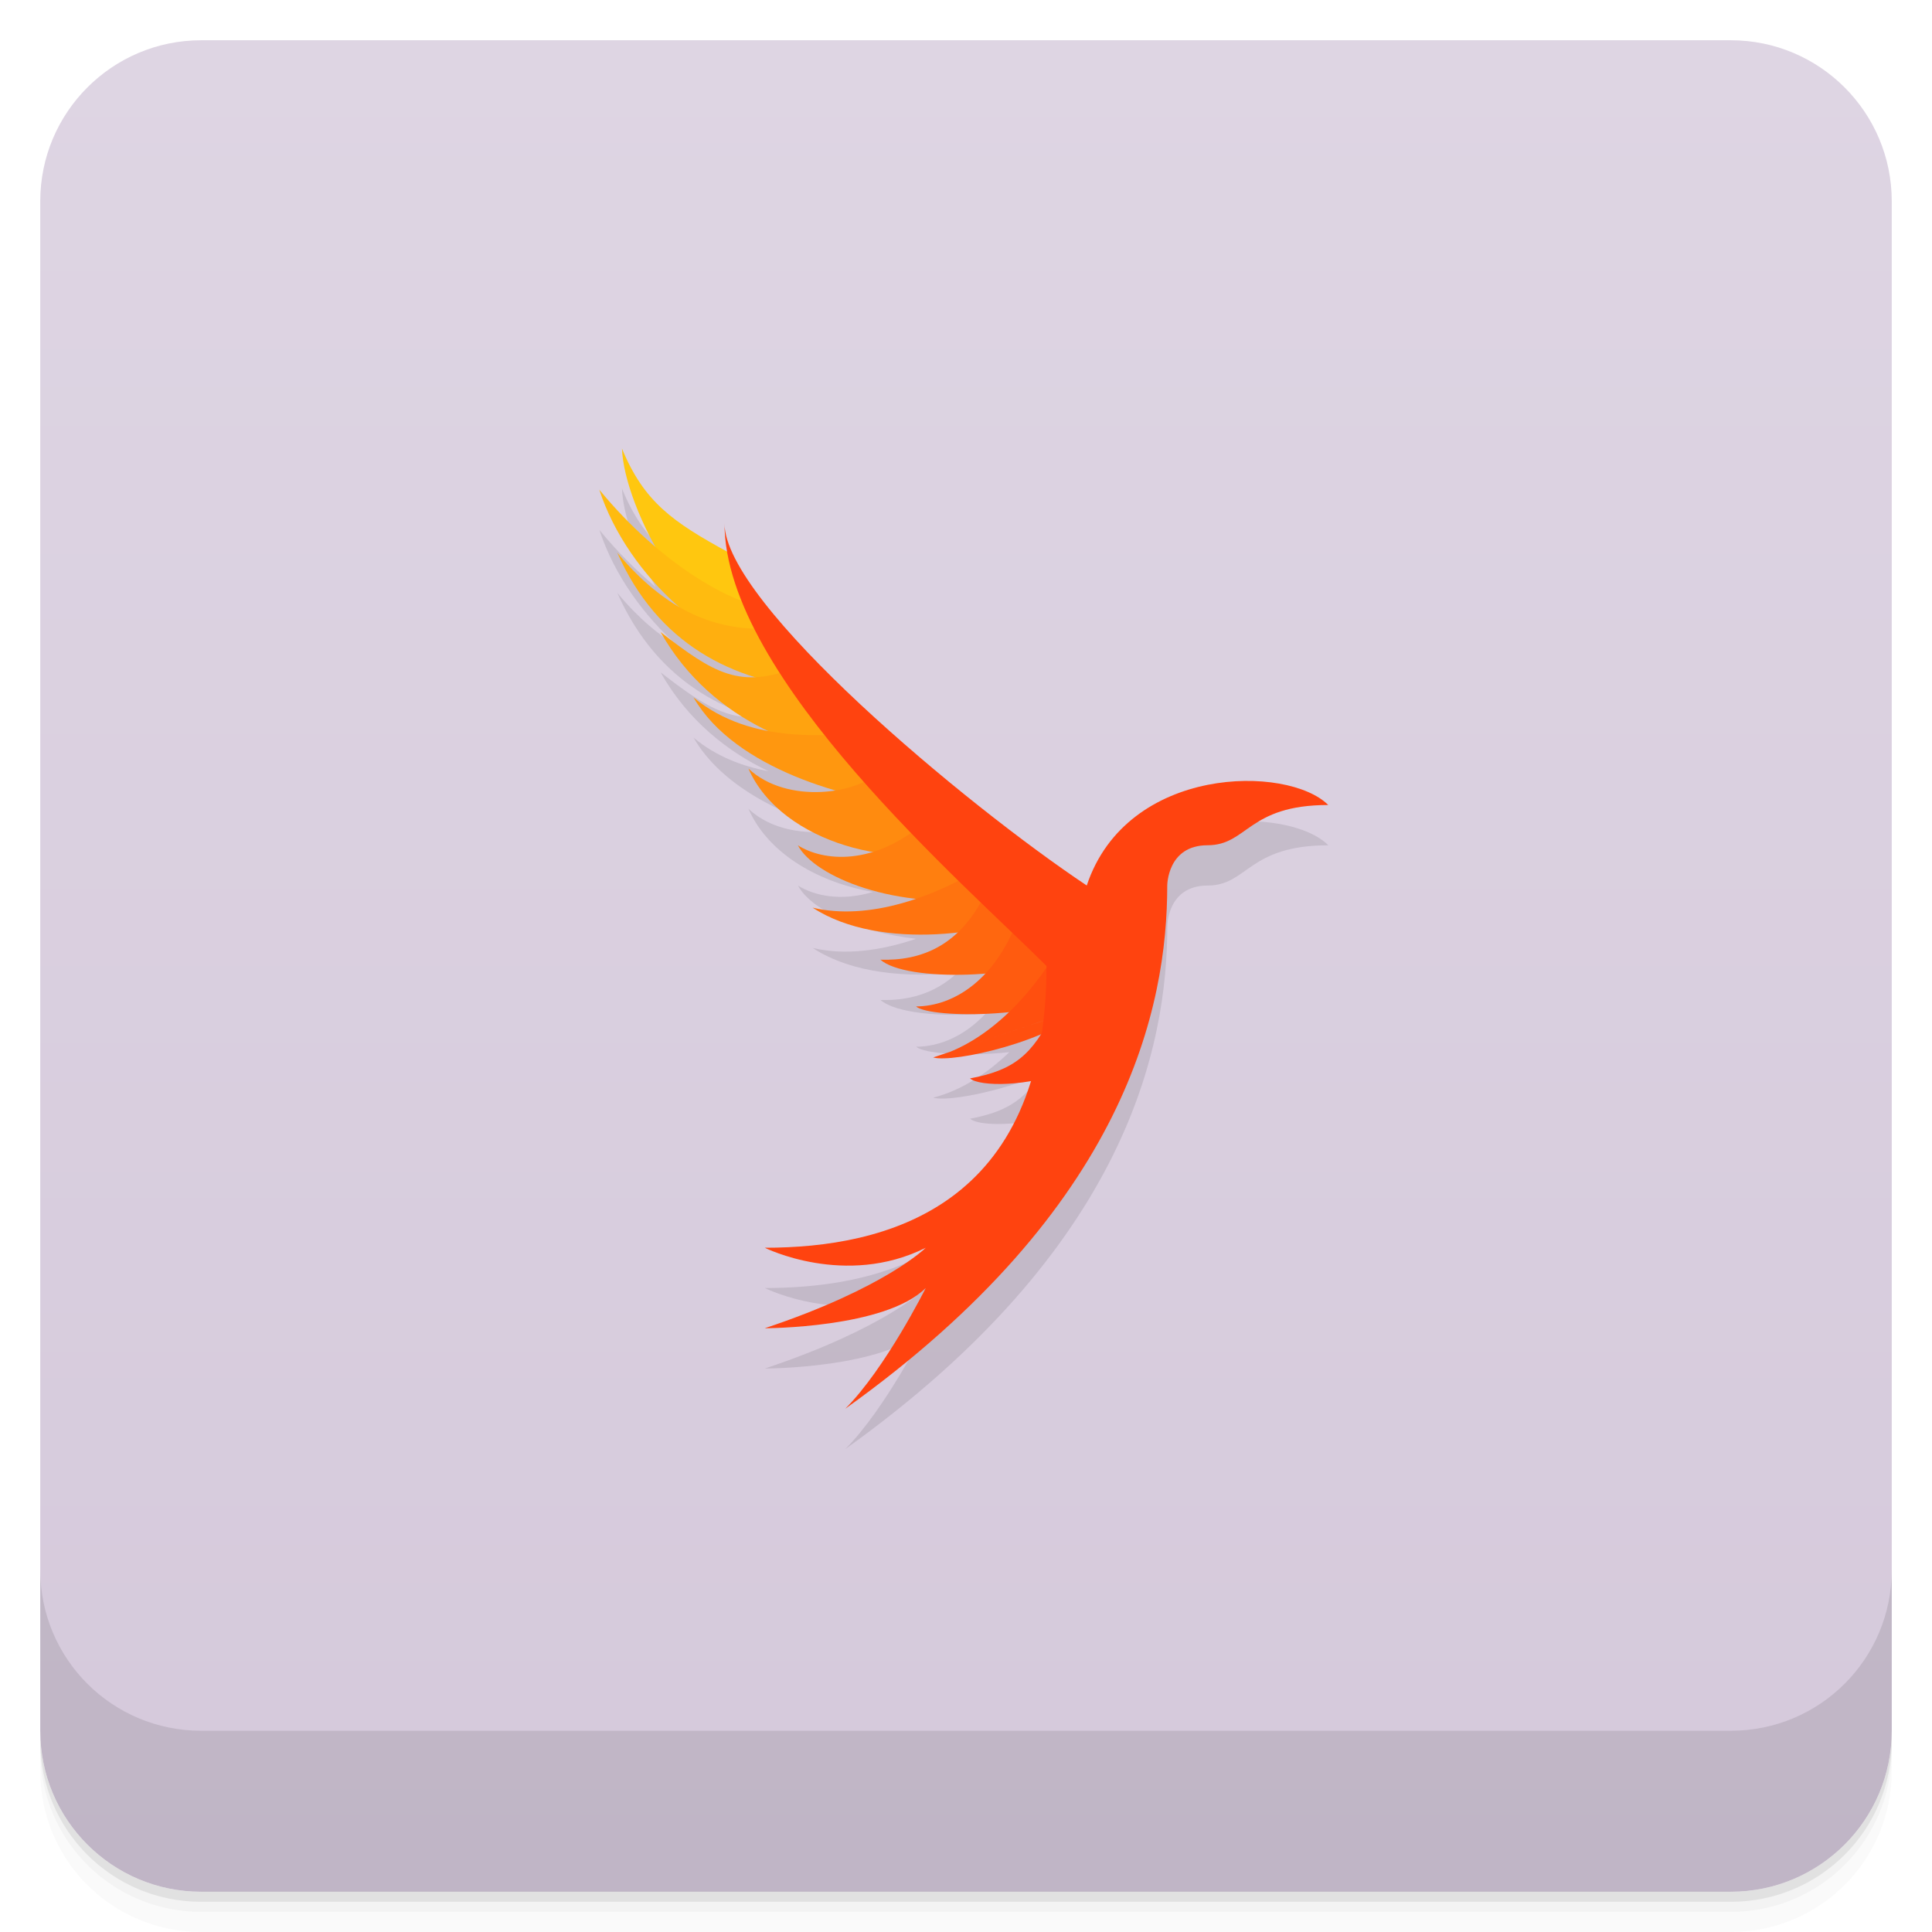
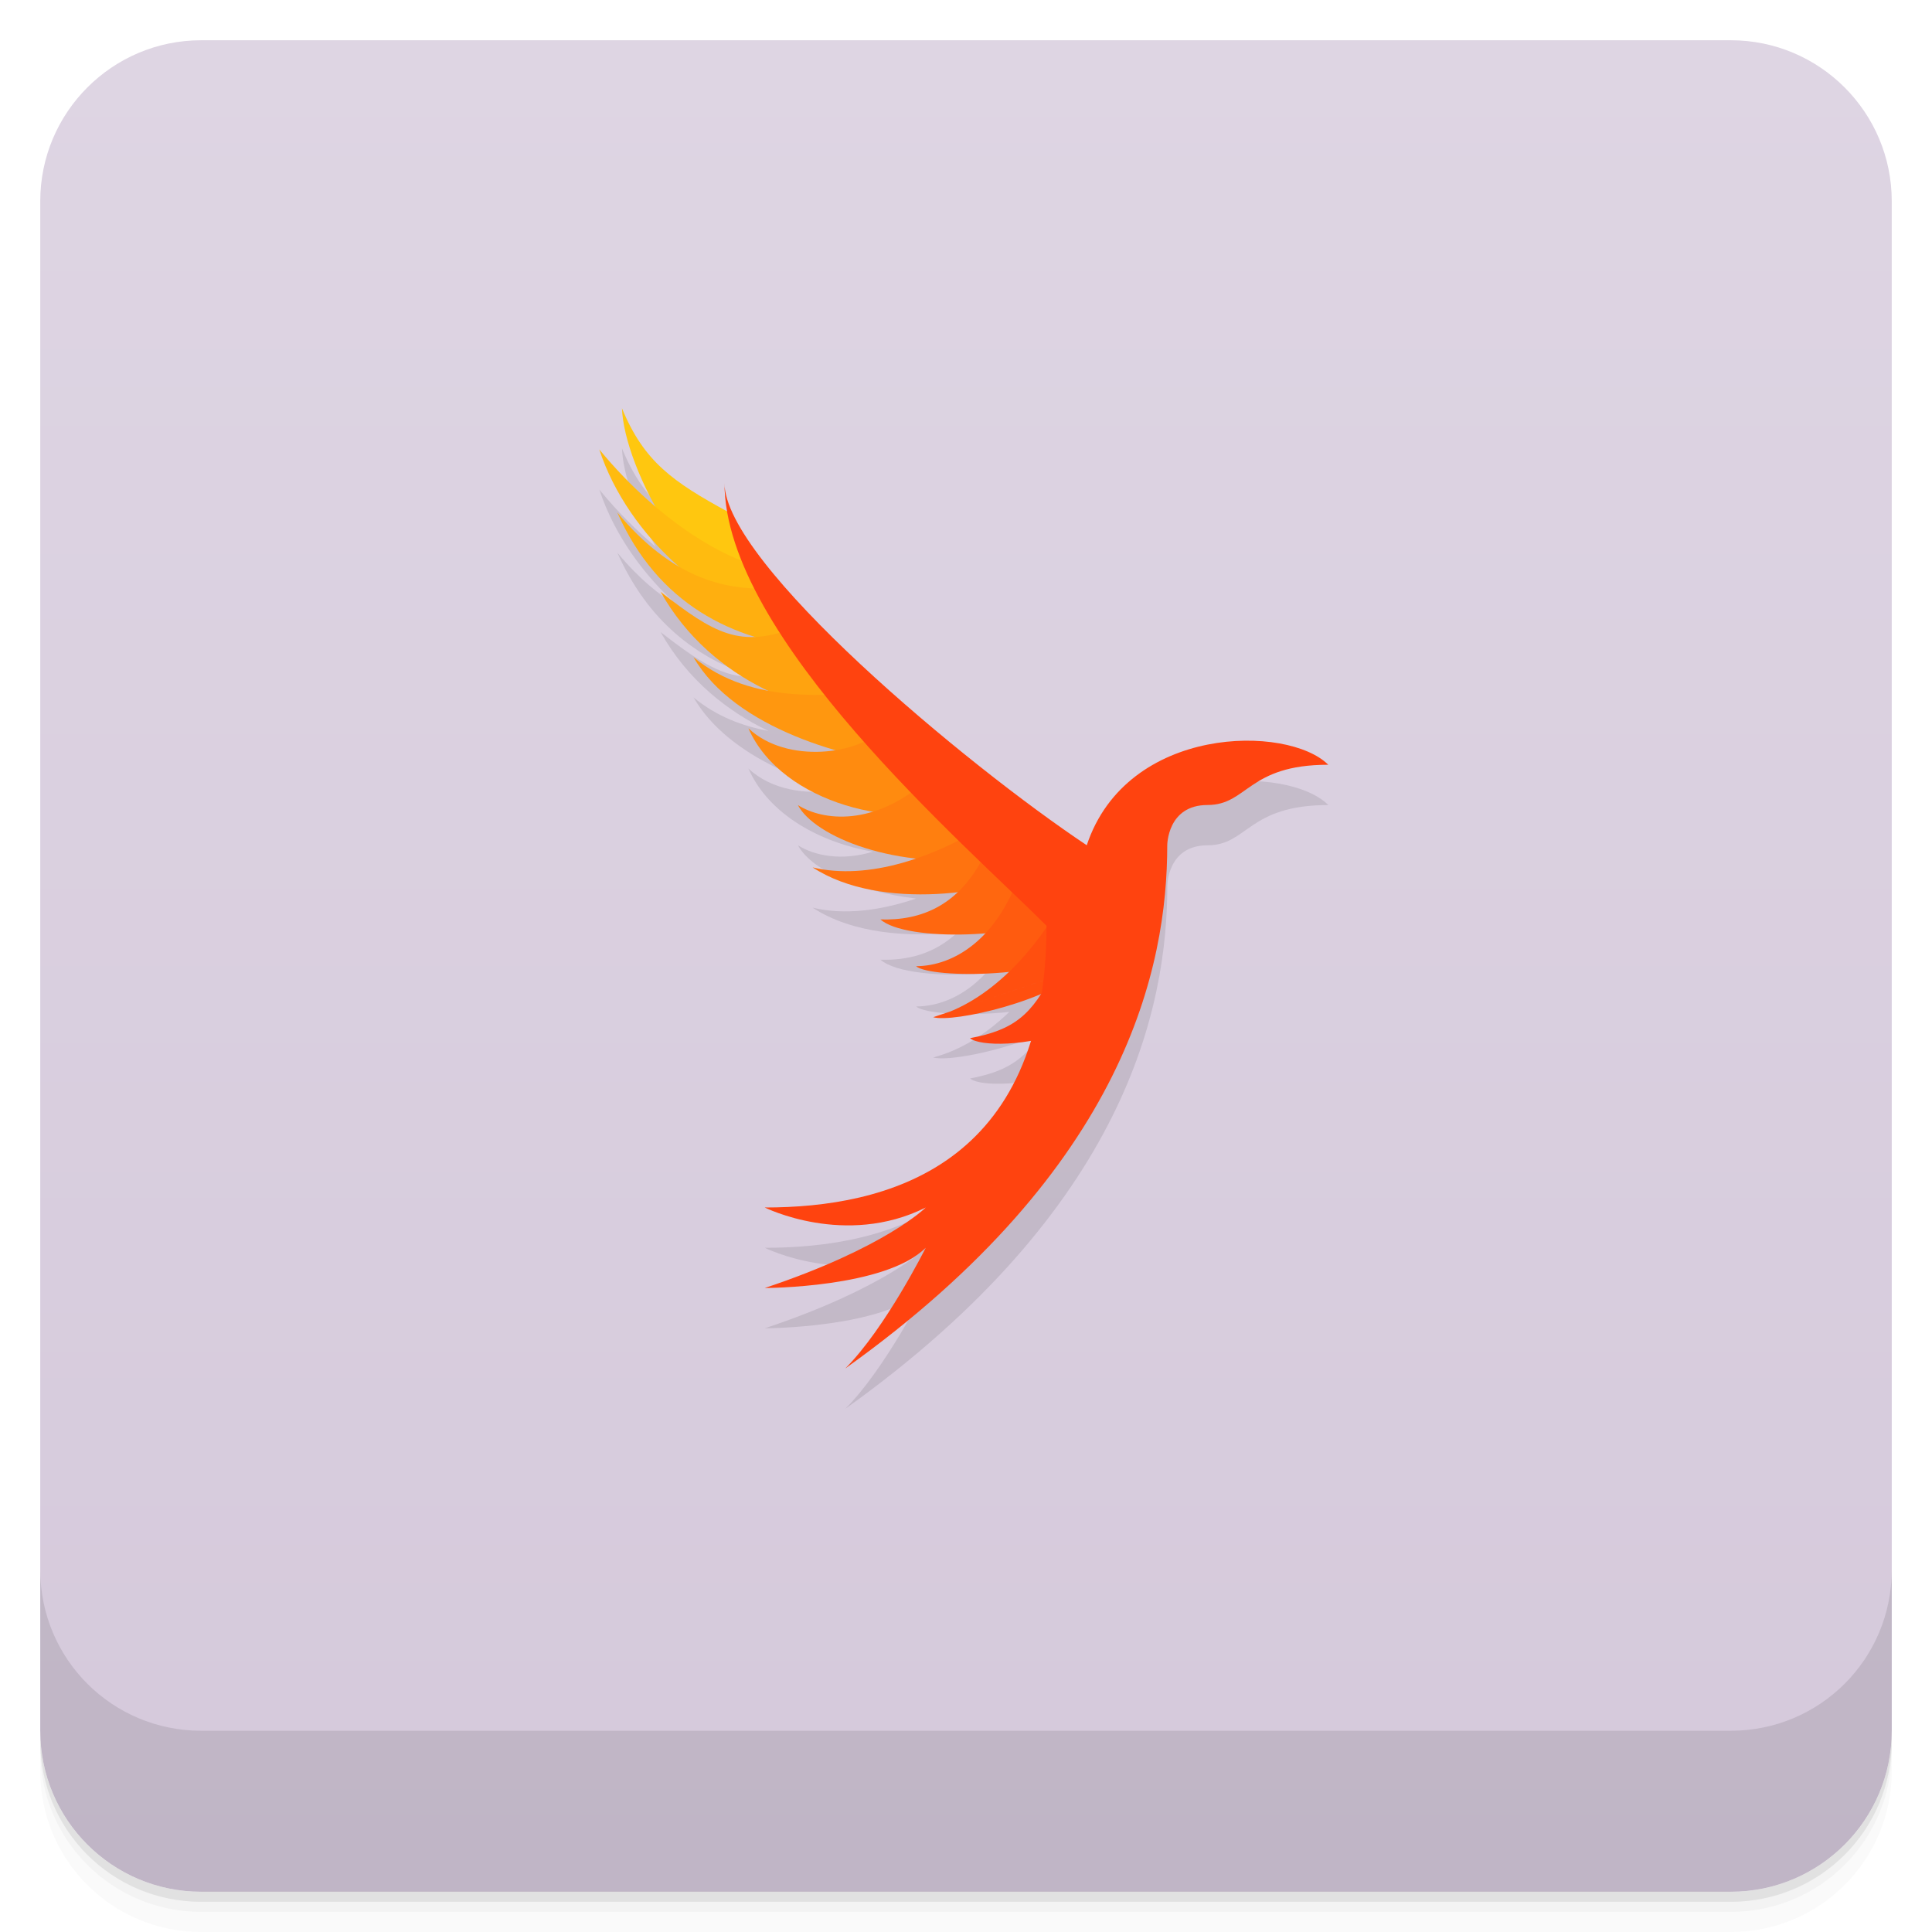
<svg xmlns="http://www.w3.org/2000/svg" width="48" height="48" version="1.1" viewBox="0 0 48 48">
  <defs>
    <linearGradient id="linearGradient4501" x1="-47" x2="-1" y1="2.8779e-15" y2="6.1232e-17" gradientUnits="userSpaceOnUse">
      <stop style="stop-color:#d5c9db" offset="0" />
      <stop style="stop-color:#ded5e3" offset="1" />
    </linearGradient>
  </defs>
  <g transform="translate(0 3.949e-5)">
    <path d="m1 43v0.25c0 2.216 1.784 4 4 4h38c2.216 0 4-1.784 4-4v-0.25c0 2.216-1.784 4-4 4h-38c-2.216 0-4-1.784-4-4zm0 0.5v0.5c0 2.216 1.784 4 4 4h38c2.216 0 4-1.784 4-4v-0.5c0 2.216-1.784 4-4 4h-38c-2.216 0-4-1.784-4-4z" style="opacity:.02" />
    <path d="m1 43.25v0.25c0 2.216 1.784 4 4 4h38c2.216 0 4-1.784 4-4v-0.25c0 2.216-1.784 4-4 4h-38c-2.216 0-4-1.784-4-4z" style="opacity:.05" />
    <path d="m1 43v0.25c0 2.216 1.784 4 4 4h38c2.216 0 4-1.784 4-4v-0.25c0 2.216-1.784 4-4 4h-38c-2.216 0-4-1.784-4-4z" style="opacity:.1" />
  </g>
  <rect transform="rotate(-90)" x="-47" y="1" width="46" height="46" rx="4" style="fill:url(#linearGradient4501)" />
  <g transform="translate(0 3.949e-5)">
    <g transform="translate(0 -1004.4)">
      <path d="m1 1043.4v4c0 2.216 1.784 4 4 4h38c2.216 0 4-1.784 4-4v-4c0 2.216-1.784 4-4 4h-38c-2.216 0-4-1.784-4-4z" style="opacity:.1" />
    </g>
  </g>
-   <path d="m15.454 12.145c0.02 0.602 0.327 1.516 0.836 2.439-0.454-0.385-0.929-0.847-1.398-1.418 0.367 1.122 1.115 2.151 1.982 2.912-0.492-0.286-1.008-0.712-1.537-1.348 0.752 1.692 1.965 2.634 3.404 3.088-0.78 0.025-1.387-0.386-2.328-1.113 0.672 1.195 1.672 1.976 2.68 2.455-0.637-0.118-1.289-0.358-1.861-0.832 0.688 1.194 2.179 1.911 3.525 2.305-0.726 0.116-1.593-0.003-2.162-0.539 0.509 1.161 1.815 1.847 3.092 2.066-0.776 0.238-1.452 0.1-1.861-0.158 0.297 0.562 1.433 1.152 2.934 1.322-0.891 0.302-1.784 0.416-2.57 0.227 0.992 0.648 2.395 0.747 3.606 0.607-0.581 0.552-1.266 0.706-1.92 0.686 0.369 0.324 1.494 0.429 2.611 0.338-0.526 0.565-1.148 0.821-1.725 0.824 0.201 0.175 1.256 0.245 2.314 0.135-0.556 0.535-1.198 0.952-1.891 1.131 0.341 0.1 1.628-0.138 2.672-0.578-0.429 0.664-0.909 0.941-1.756 1.1 0.163 0.144 0.806 0.18 1.518 0.057-1.069 3.487-4.174 4.15-6.617 4.15 0 0 2 1 4 0 0 0-1 1-4 2 0 0 3 0 4-1 0 0-1 2-2 3 7-5 8-10 8-13 0 0 0-1 1-1s1-1 3-1c-1-1-5-1-6 2-3-2-9-7-9-9 0 0.231 0.025 0.466 0.066 0.705-1.355-0.741-2.07-1.243-2.613-2.561z" style="opacity:.1" />
-   <path d="m19.556 16.71-1.46-2.988c-1.377-0.751-2.096-1.249-2.643-2.577 0.049 1.461 1.733 4.764 4.103 5.565" style="fill:#ffc70f" />
-   <path d="m18.687 15 0.787 1.365c-1.681-0.143-3.866-1.998-4.585-4.199 1.587 1.928 3.274 2.74 3.797 2.834z" style="fill:#ffbb0f" />
-   <path d="m15.335 13.731c1.376 1.652 2.665 1.902 3.665 1.894l1.281 1.5c-2.102-0.203-3.938-1.125-4.946-3.394z" style="fill:#ffaf0f" />
-   <path d="m21.648 18.781c-1.445 0.016-3.945-0.781-5.236-3.077 1.322 1.022 1.978 1.436 3.392 0.866l1.844 2.211" style="fill:#ffa30f" />
-   <path d="m22.562 20c-1.438-0.141-4.297-0.875-5.332-2.672 1.472 1.219 3.472 0.914 4.378 0.875z" style="fill:#ff970f" />
-   <path d="m21.906 19.109c-0.531 0.625-2.352 0.891-3.312-0.015 0.836 1.906 3.82 2.554 5.297 1.906z" style="fill:#ff8b0f" />
-   <path d="m23 20.406 0.734 0.477 0.891 1.43c-2.375 0.312-4.391-0.531-4.802-1.311 0.63 0.397 1.887 0.529 3.177-0.596z" style="fill:#ff7f0f" />
-   <path d="m25.865 22.594c-1.055 0.594-3.978 1.066-5.676-0.044 1.373 0.331 3.069-0.238 4.516-1.183l1.16 1.226" style="fill:#ff730f" />
-   <path d="m26.627 23.665c-1.204 0.665-4.116 0.74-4.754 0.178 0.981 0.031 2.042-0.311 2.699-1.844z" style="fill:#ff670f" />
-   <path d="m27.168 24.494c-0.956 0.823-4.049 0.823-4.409 0.511 0.945-5e-3 2.017-0.677 2.58-2.306z" style="fill:#ff5b0f" />
-   <path d="m23.184 26.272c0.493 0.145 2.968-0.407 3.816-1.272m-3.816 1.272c1.382-0.358 2.559-1.659 3.266-2.965l0.55 1.694" style="fill:#ff4f0f" />
-   <path d="m26.179 25.118 0.381 1.475c-1.011 0.414-2.226 0.407-2.46 0.2 1.063-0.2 1.549-0.556 2.079-1.675z" style="fill:#ff430f" />
-   <path d="m27 22c1-3 5-3 6-2-2 0-2 1-3 1s-1 1-1 1c0 3-1 8-8 13 1-1 2-3 2-3-1 1-4 1-4 1 3-1 4-2 4-2-2 1-4 0-4 0 3 0 7-1 7-7-2-2-8-7.169-8-11 0 2 6 7 9 9z" style="fill:#ff430f" />
+   <path d="m15.454 11.145c0.02 0.602 0.327 1.516 0.836 2.439-0.454-0.385-0.929-0.847-1.398-1.418 0.367 1.122 1.115 2.151 1.982 2.912-0.492-0.286-1.008-0.712-1.537-1.348 0.752 1.692 1.965 2.634 3.404 3.088-0.78 0.025-1.387-0.386-2.328-1.113 0.672 1.195 1.672 1.976 2.68 2.455-0.637-0.118-1.289-0.358-1.861-0.832 0.688 1.194 2.179 1.911 3.525 2.305-0.726 0.116-1.593-0.003-2.162-0.539 0.509 1.161 1.815 1.847 3.092 2.066-0.776 0.238-1.452 0.1-1.861-0.158 0.297 0.562 1.433 1.152 2.934 1.322-0.891 0.302-1.784 0.416-2.57 0.227 0.992 0.648 2.395 0.747 3.606 0.607-0.581 0.552-1.266 0.706-1.92 0.686 0.369 0.324 1.494 0.429 2.611 0.338-0.526 0.565-1.148 0.821-1.725 0.824 0.201 0.175 1.256 0.245 2.314 0.135-0.556 0.535-1.198 0.952-1.891 1.131 0.341 0.1 1.628-0.138 2.672-0.578-0.429 0.664-0.909 0.941-1.756 1.1 0.163 0.144 0.806 0.18 1.518 0.057-1.069 3.487-4.174 4.15-6.617 4.15 0 0 2 1 4 0 0 0-1 1-4 2 0 0 3 0 4-1 0 0-1 2-2 3 7-5 8-10 8-13 0 0 0-1 1-1s1-1 3-1c-1-1-5-1-6 2-3-2-9-7-9-9 0 0.231 0.025 0.466 0.066 0.705-1.355-0.741-2.07-1.243-2.613-2.561z" style="opacity:.1" />
+   <path d="m19.556 15.71-1.46-2.988c-1.377-0.751-2.096-1.249-2.643-2.577 0.049 1.461 1.733 4.764 4.103 5.565" style="fill:#ffc70f" />
+   <path d="m18.687 14 0.787 1.365c-1.681-0.143-3.866-1.998-4.585-4.199 1.587 1.928 3.274 2.74 3.797 2.834z" style="fill:#ffbb0f" />
+   <path d="m15.335 12.731c1.376 1.652 2.665 1.902 3.665 1.894l1.281 1.5c-2.102-0.203-3.938-1.125-4.946-3.394z" style="fill:#ffaf0f" />
+   <path d="m21.648 17.781c-1.445 0.016-3.945-0.781-5.236-3.077 1.322 1.022 1.978 1.436 3.392 0.866l1.844 2.211" style="fill:#ffa30f" />
+   <path d="m22.562 19c-1.438-0.141-4.297-0.875-5.332-2.672 1.472 1.219 3.472 0.914 4.378 0.875z" style="fill:#ff970f" />
+   <path d="m21.906 18.109c-0.531 0.625-2.352 0.891-3.312-0.015 0.836 1.906 3.82 2.554 5.297 1.906z" style="fill:#ff8b0f" />
+   <path d="m23 19.406 0.734 0.477 0.891 1.43c-2.375 0.312-4.391-0.531-4.802-1.311 0.63 0.397 1.887 0.529 3.177-0.596z" style="fill:#ff7f0f" />
+   <path d="m25.865 21.594c-1.055 0.594-3.978 1.066-5.676-0.044 1.373 0.331 3.069-0.238 4.516-1.183l1.16 1.226" style="fill:#ff730f" />
+   <path d="m26.627 22.665c-1.204 0.665-4.116 0.74-4.754 0.178 0.981 0.031 2.042-0.311 2.699-1.844z" style="fill:#ff670f" />
+   <path d="m27.168 23.494c-0.956 0.823-4.049 0.823-4.409 0.511 0.945-5e-3 2.017-0.677 2.58-2.306z" style="fill:#ff5b0f" />
+   <path d="m23.184 25.272c0.493 0.145 2.968-0.407 3.816-1.272m-3.816 1.272c1.382-0.358 2.559-1.659 3.266-2.965l0.55 1.694" style="fill:#ff4f0f" />
+   <path d="m26.179 24.118 0.381 1.475c-1.011 0.414-2.226 0.407-2.46 0.2 1.063-0.2 1.549-0.556 2.079-1.675z" style="fill:#ff430f" />
+   <path d="m27 21c1-3 5-3 6-2-2 0-2 1-3 1s-1 1-1 1c0 3-1 8-8 13 1-1 2-3 2-3-1 1-4 1-4 1 3-1 4-2 4-2-2 1-4 0-4 0 3 0 7-1 7-7-2-2-8-7.169-8-11 0 2 6 7 9 9z" style="fill:#ff430f" />
</svg>
